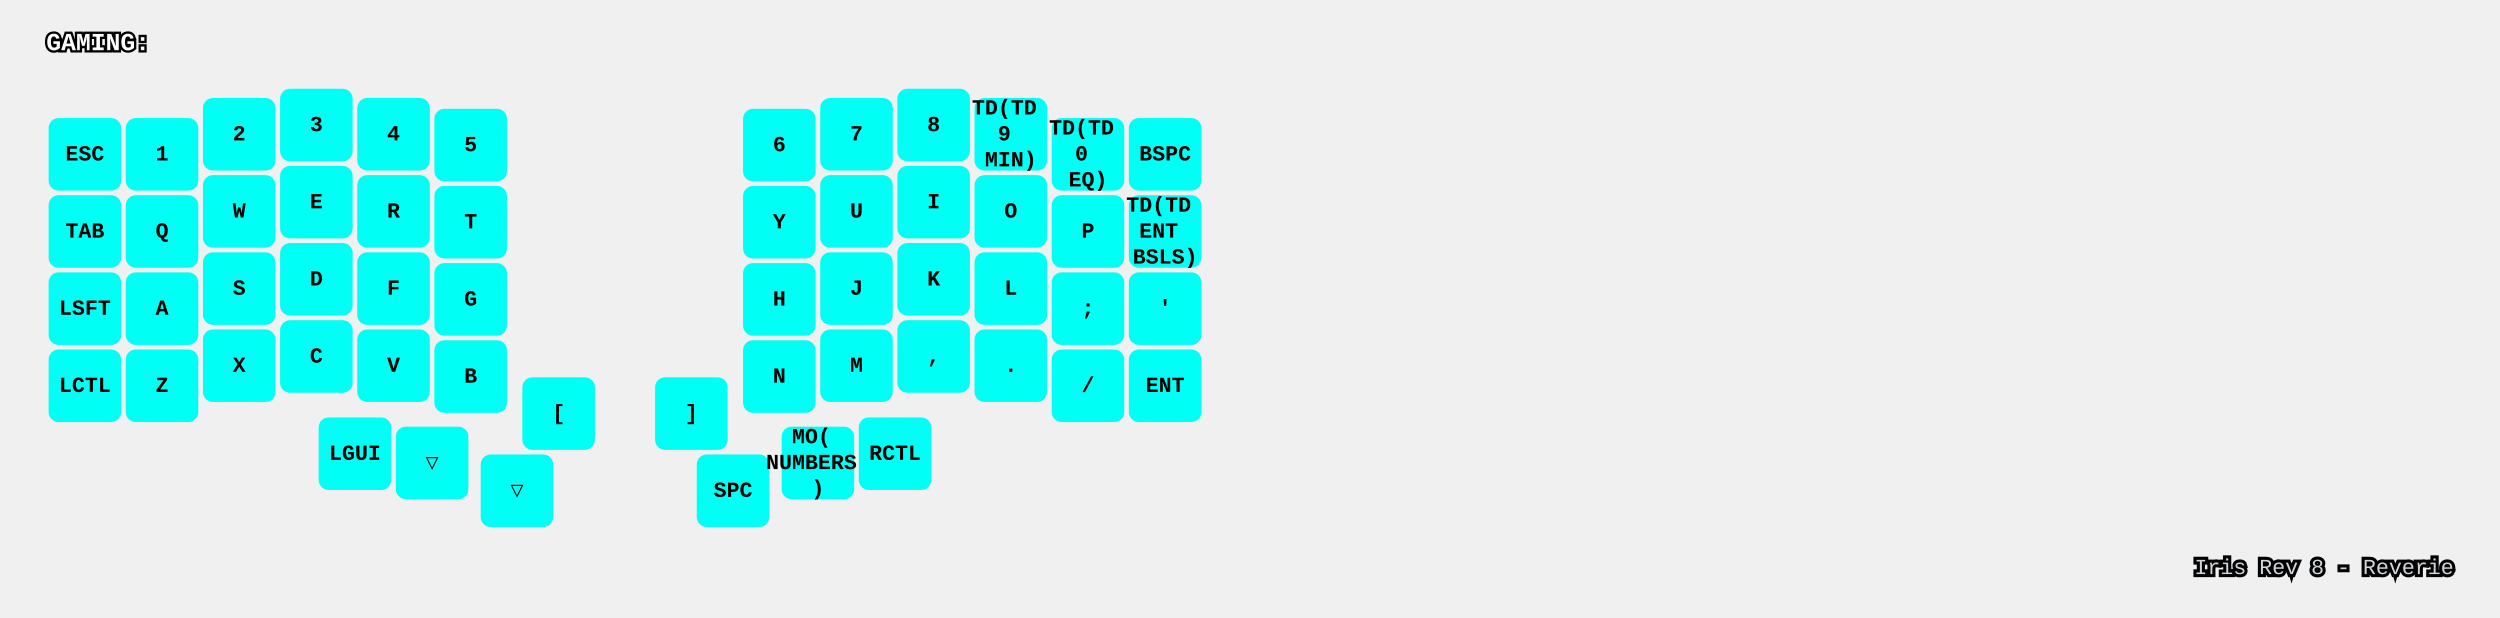
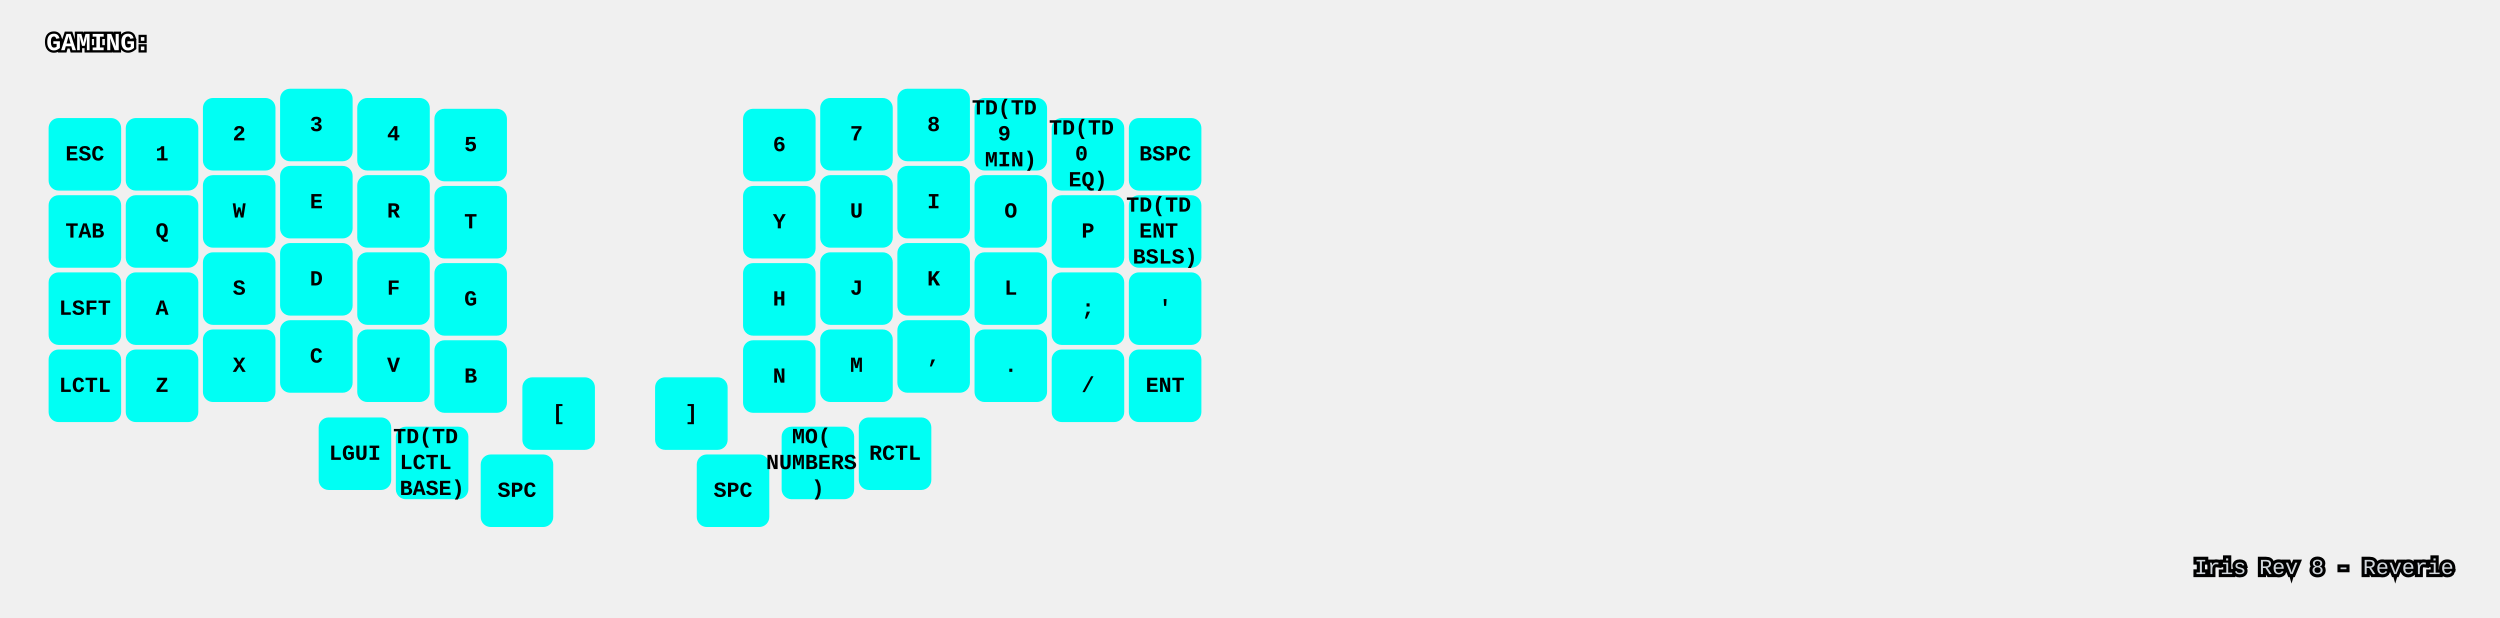
<svg xmlns="http://www.w3.org/2000/svg" width="1620" height="400" viewBox="0 0 1620 400" class="keymap">
  <style>/* inherit to force styles through use tags */
svg path {
    fill: inherit;
}

/* font and background color specifications */
svg.keymap {
    font-family: SFMono-Regular,Consolas,Liberation Mono,Menlo,monospace;
    font-size: 14px;
    font-kerning: normal;
    text-rendering: optimizeLegibility;
    fill: #24292e;
}

/* default key styling */
rect.key {
    fill: #f6f8fa;
}

rect.key, rect.combo {
    stroke: #c9cccf;
    stroke-width: 1;
}

/* default key side styling, only used is draw_key_sides is set */
rect.side {
    filter: brightness(90%);
}

/* color accent for combo boxes */
rect.combo, rect.combo-separate {
    fill: #cdf;
}

/* color accent for held keys */
rect.held, rect.combo.held {
    fill: #fdd;
}

/* color accent for ghost (optional) keys */
rect.ghost, rect.combo.ghost {
    stroke-dasharray: 4, 4;
    stroke-width: 2;
}

text {
    text-anchor: middle;
    dominant-baseline: middle;
}

/* styling for layer labels */
text.label {
    font-weight: bold;
    text-anchor: start;
    stroke: white;
    stroke-width: 4;
    paint-order: stroke;
}

/* styling for optional footer */
text.footer {
    text-anchor: end;
    dominant-baseline: auto;
    stroke: white;
    stroke-width: 4;
    paint-order: stroke;
}

/* styling for combo tap, and key non-tap label text */
text.combo, text.hold, text.shifted, text.left, text.right {
    font-size: 11px;
}

text.hold {
    text-anchor: middle;
    dominant-baseline: auto;
}

text.shifted {
    text-anchor: middle;
    dominant-baseline: hanging;
}

text.left {
    text-anchor: start;
}

text.right {
    text-anchor: end;
}

text.layer-activator {
    text-decoration: underline;
}

/* styling for hold/shifted label text in combo box */
text.combo.hold, text.combo.shifted, text.combo.left, text.combo.right {
    font-size: 8px;
}

/* lighter symbol for transparent keys */
text.trans {
    fill: #7b7e81;
}

/* styling for combo dendrons */
path.combo {
    stroke-width: 1;
    stroke: gray;
    fill: none;
}

/* Start Tabler Icons Cleanup */
/* cannot use height/width with glyphs */
.icon-tabler &gt; path {
    fill: inherit;
    stroke: inherit;
    stroke-width: 2;
}
/* hide tabler's default box */
.icon-tabler &gt; path[stroke="none"][fill="none"] {
    visibility: hidden;
}
/* End Tabler Icons Cleanup */

svg.keymap { fill: #d1d6db; }
rect.key { fill: #3f4750; }
rect.key, rect.combo { stroke: #60666c; }
rect.combo, rect.combo-separate { fill: #1f3d7a; }
rect.held, rect.combo.held { fill: #854747; }
text.label, text.footer { stroke: black; }
text.trans { fill: #7e8184; }
path.combo { stroke: #7f7f7f; }

svg.keymap g.layer-BASE rect.key { fill: #9300ff !important; stroke: #9300ff !important; } /* Star Platinum Purple */ 
svg.keymap g.layer-FUNCTION rect.key { fill: #0fee00 !important; stroke: #0fee00 !important; }  /* Squeeze Toy Alien */ 
svg.keymap g.layer-NUMBERS rect.key { fill: #2000ff !important; stroke: #2000ff !important; }  /* Blue Pencil */ 
svg.keymap g.layer-SYMBOLS rect.key { fill: #ff0000 !important; stroke: #ff0000 !important; } /* Red */ 
svg.keymap g.layer-SYSTEM rect.key { fill: #f6ff00 !important; stroke: #f6ff00 !important; } /* Busy Bee */
svg.keymap g.layer-GAMING rect.key { fill: #00fff4 !important; stroke: #00fff4 !important; } /* Turquoise Blue */ 
svg.keymap g.layer-MACRO rect.key { fill: #ff008e !important; stroke: #ff008e !important; } /* Pink Panther */

/* Make transparent keys have reduced opacity */
rect.ghost { 
  fill: #666666 !important; 
  opacity: 0.3 !important; 
}

/* Better contrast for text on colored backgrounds */
/* Add new layers here: svg.keymap g.layer-NEWLAYER text { fill: #000000; } */

/* Layer title styling - GitHub-friendly colors */
text.label {
  fill: #ffffff !important;
  font-weight: bold !important;
  font-size: 16px !important;
  font-family: Arial, sans-serif !important;
  stroke: #000000 !important;
  stroke-width: 3px !important;
  paint-order: stroke !important;
}

/* Key text styling by layer (excluding labels) */
svg.keymap g.layer-BASE text:not(.label),
svg.keymap g.layer-NUMBERS text:not(.label) {
  fill: #ffffff !important;
  font-weight: bold !important;
  font-size: 14px !important;
}
svg.keymap g.layer-FUNCTION text:not(.label),
svg.keymap g.layer-SYMBOLS text:not(.label),
svg.keymap g.layer-SYSTEM text:not(.label),
svg.keymap g.layer-GAMING text:not(.label),
svg.keymap g.layer-MACRO text:not(.label) {
  fill: #000000 !important;
  font-weight: bold !important;
  font-size: 14px !important;
}

/* Held/accent keys */
rect.held { 
  fill: #ff6b6b !important; 
  opacity: 0.8 !important; 
}

/* Combo styling */
rect.combo { 
  fill: #4ecdc4 !important; 
  opacity: 0.7 !important; 
}
</style>
  <g transform="translate(30, 0)" class="layer-GAMING">
    <text x="0" y="28" class="label" id="GAMING">GAMING:</text>
    <g transform="translate(0, 56)">
      <g transform="translate(25, 44)" class="key keypos-0">
        <rect rx="6" ry="6" x="-23" y="-23" width="46" height="46" class="key" />
        <text x="0" y="0" class="key tap">ESC</text>
      </g>
      <g transform="translate(75, 44)" class="key keypos-1">
        <rect rx="6" ry="6" x="-23" y="-23" width="46" height="46" class="key" />
        <text x="0" y="0" class="key tap">1</text>
      </g>
      <g transform="translate(125, 31)" class="key keypos-2">
        <rect rx="6" ry="6" x="-23" y="-23" width="46" height="46" class="key" />
        <text x="0" y="0" class="key tap">2</text>
      </g>
      <g transform="translate(175, 25)" class="key keypos-3">
        <rect rx="6" ry="6" x="-23" y="-23" width="46" height="46" class="key" />
        <text x="0" y="0" class="key tap">3</text>
      </g>
      <g transform="translate(225, 31)" class="key keypos-4">
        <rect rx="6" ry="6" x="-23" y="-23" width="46" height="46" class="key" />
        <text x="0" y="0" class="key tap">4</text>
      </g>
      <g transform="translate(275, 38)" class="key keypos-5">
        <rect rx="6" ry="6" x="-23" y="-23" width="46" height="46" class="key" />
        <text x="0" y="0" class="key tap">5</text>
      </g>
      <g transform="translate(475, 38)" class="key keypos-6">
        <rect rx="6" ry="6" x="-23" y="-23" width="46" height="46" class="key" />
        <text x="0" y="0" class="key tap">6</text>
      </g>
      <g transform="translate(525, 31)" class="key keypos-7">
        <rect rx="6" ry="6" x="-23" y="-23" width="46" height="46" class="key" />
        <text x="0" y="0" class="key tap">7</text>
      </g>
      <g transform="translate(575, 25)" class="key keypos-8">
        <rect rx="6" ry="6" x="-23" y="-23" width="46" height="46" class="key" />
        <text x="0" y="0" class="key tap">8</text>
      </g>
      <g transform="translate(625, 31)" class="key keypos-9">
        <rect rx="6" ry="6" x="-23" y="-23" width="46" height="46" class="key" />
        <text x="0" y="0" class="key tap">
          <tspan x="0" dy="-1.2em">TD(TD</tspan>
          <tspan x="0" dy="1.2em">9</tspan>
          <tspan x="0" dy="1.2em">MIN)</tspan>
        </text>
      </g>
      <g transform="translate(675, 44)" class="key keypos-10">
        <rect rx="6" ry="6" x="-23" y="-23" width="46" height="46" class="key" />
        <text x="0" y="0" class="key tap">
          <tspan x="0" dy="-1.2em">TD(TD</tspan>
          <tspan x="0" dy="1.2em">0</tspan>
          <tspan x="0" dy="1.2em">EQ)</tspan>
        </text>
      </g>
      <g transform="translate(725, 44)" class="key keypos-11">
        <rect rx="6" ry="6" x="-23" y="-23" width="46" height="46" class="key" />
        <text x="0" y="0" class="key tap">BSPC</text>
      </g>
      <g transform="translate(25, 94)" class="key keypos-12">
        <rect rx="6" ry="6" x="-23" y="-23" width="46" height="46" class="key" />
        <text x="0" y="0" class="key tap">TAB</text>
      </g>
      <g transform="translate(75, 94)" class="key keypos-13">
        <rect rx="6" ry="6" x="-23" y="-23" width="46" height="46" class="key" />
        <text x="0" y="0" class="key tap">Q</text>
      </g>
      <g transform="translate(125, 81)" class="key keypos-14">
        <rect rx="6" ry="6" x="-23" y="-23" width="46" height="46" class="key" />
        <text x="0" y="0" class="key tap">W</text>
      </g>
      <g transform="translate(175, 75)" class="key keypos-15">
        <rect rx="6" ry="6" x="-23" y="-23" width="46" height="46" class="key" />
        <text x="0" y="0" class="key tap">E</text>
      </g>
      <g transform="translate(225, 81)" class="key keypos-16">
        <rect rx="6" ry="6" x="-23" y="-23" width="46" height="46" class="key" />
        <text x="0" y="0" class="key tap">R</text>
      </g>
      <g transform="translate(275, 88)" class="key keypos-17">
        <rect rx="6" ry="6" x="-23" y="-23" width="46" height="46" class="key" />
        <text x="0" y="0" class="key tap">T</text>
      </g>
      <g transform="translate(475, 88)" class="key keypos-18">
        <rect rx="6" ry="6" x="-23" y="-23" width="46" height="46" class="key" />
        <text x="0" y="0" class="key tap">Y</text>
      </g>
      <g transform="translate(525, 81)" class="key keypos-19">
        <rect rx="6" ry="6" x="-23" y="-23" width="46" height="46" class="key" />
        <text x="0" y="0" class="key tap">U</text>
      </g>
      <g transform="translate(575, 75)" class="key keypos-20">
        <rect rx="6" ry="6" x="-23" y="-23" width="46" height="46" class="key" />
        <text x="0" y="0" class="key tap">I</text>
      </g>
      <g transform="translate(625, 81)" class="key keypos-21">
        <rect rx="6" ry="6" x="-23" y="-23" width="46" height="46" class="key" />
        <text x="0" y="0" class="key tap">O</text>
      </g>
      <g transform="translate(675, 94)" class="key keypos-22">
        <rect rx="6" ry="6" x="-23" y="-23" width="46" height="46" class="key" />
        <text x="0" y="0" class="key tap">P</text>
      </g>
      <g transform="translate(725, 94)" class="key keypos-23">
        <rect rx="6" ry="6" x="-23" y="-23" width="46" height="46" class="key" />
        <text x="0" y="0" class="key tap">
          <tspan x="0" dy="-1.2em">TD(TD</tspan>
          <tspan x="0" dy="1.2em">ENT</tspan>
          <tspan x="0" dy="1.2em">BSLS)</tspan>
        </text>
      </g>
      <g transform="translate(25, 144)" class="key keypos-24">
        <rect rx="6" ry="6" x="-23" y="-23" width="46" height="46" class="key" />
        <text x="0" y="0" class="key tap">LSFT</text>
      </g>
      <g transform="translate(75, 144)" class="key keypos-25">
        <rect rx="6" ry="6" x="-23" y="-23" width="46" height="46" class="key" />
        <text x="0" y="0" class="key tap">A</text>
      </g>
      <g transform="translate(125, 131)" class="key keypos-26">
        <rect rx="6" ry="6" x="-23" y="-23" width="46" height="46" class="key" />
        <text x="0" y="0" class="key tap">S</text>
      </g>
      <g transform="translate(175, 125)" class="key keypos-27">
        <rect rx="6" ry="6" x="-23" y="-23" width="46" height="46" class="key" />
        <text x="0" y="0" class="key tap">D</text>
      </g>
      <g transform="translate(225, 131)" class="key keypos-28">
        <rect rx="6" ry="6" x="-23" y="-23" width="46" height="46" class="key" />
        <text x="0" y="0" class="key tap">F</text>
      </g>
      <g transform="translate(275, 138)" class="key keypos-29">
        <rect rx="6" ry="6" x="-23" y="-23" width="46" height="46" class="key" />
        <text x="0" y="0" class="key tap">G</text>
      </g>
      <g transform="translate(475, 138)" class="key keypos-30">
        <rect rx="6" ry="6" x="-23" y="-23" width="46" height="46" class="key" />
        <text x="0" y="0" class="key tap">H</text>
      </g>
      <g transform="translate(525, 131)" class="key keypos-31">
        <rect rx="6" ry="6" x="-23" y="-23" width="46" height="46" class="key" />
        <text x="0" y="0" class="key tap">J</text>
      </g>
      <g transform="translate(575, 125)" class="key keypos-32">
        <rect rx="6" ry="6" x="-23" y="-23" width="46" height="46" class="key" />
        <text x="0" y="0" class="key tap">K</text>
      </g>
      <g transform="translate(625, 131)" class="key keypos-33">
        <rect rx="6" ry="6" x="-23" y="-23" width="46" height="46" class="key" />
        <text x="0" y="0" class="key tap">L</text>
      </g>
      <g transform="translate(675, 144)" class="key keypos-34">
        <rect rx="6" ry="6" x="-23" y="-23" width="46" height="46" class="key" />
        <text x="0" y="0" class="key tap">;</text>
      </g>
      <g transform="translate(725, 144)" class="key keypos-35">
        <rect rx="6" ry="6" x="-23" y="-23" width="46" height="46" class="key" />
        <text x="0" y="0" class="key tap">'</text>
      </g>
      <g transform="translate(25, 194)" class="key keypos-36">
        <rect rx="6" ry="6" x="-23" y="-23" width="46" height="46" class="key" />
        <text x="0" y="0" class="key tap">LCTL</text>
      </g>
      <g transform="translate(75, 194)" class="key keypos-37">
        <rect rx="6" ry="6" x="-23" y="-23" width="46" height="46" class="key" />
        <text x="0" y="0" class="key tap">Z</text>
      </g>
      <g transform="translate(125, 181)" class="key keypos-38">
        <rect rx="6" ry="6" x="-23" y="-23" width="46" height="46" class="key" />
        <text x="0" y="0" class="key tap">X</text>
      </g>
      <g transform="translate(175, 175)" class="key keypos-39">
        <rect rx="6" ry="6" x="-23" y="-23" width="46" height="46" class="key" />
        <text x="0" y="0" class="key tap">C</text>
      </g>
      <g transform="translate(225, 181)" class="key keypos-40">
        <rect rx="6" ry="6" x="-23" y="-23" width="46" height="46" class="key" />
        <text x="0" y="0" class="key tap">V</text>
      </g>
      <g transform="translate(275, 188)" class="key keypos-41">
        <rect rx="6" ry="6" x="-23" y="-23" width="46" height="46" class="key" />
        <text x="0" y="0" class="key tap">B</text>
      </g>
      <g transform="translate(332, 212)" class="key keypos-42">
        <rect rx="6" ry="6" x="-23" y="-23" width="46" height="46" class="key" />
        <text x="0" y="0" class="key tap">[</text>
      </g>
      <g transform="translate(418, 212)" class="key keypos-43">
        <rect rx="6" ry="6" x="-23" y="-23" width="46" height="46" class="key" />
        <text x="0" y="0" class="key tap">]</text>
      </g>
      <g transform="translate(475, 188)" class="key keypos-44">
        <rect rx="6" ry="6" x="-23" y="-23" width="46" height="46" class="key" />
        <text x="0" y="0" class="key tap">N</text>
      </g>
      <g transform="translate(525, 181)" class="key keypos-45">
        <rect rx="6" ry="6" x="-23" y="-23" width="46" height="46" class="key" />
        <text x="0" y="0" class="key tap">M</text>
      </g>
      <g transform="translate(575, 175)" class="key keypos-46">
        <rect rx="6" ry="6" x="-23" y="-23" width="46" height="46" class="key" />
        <text x="0" y="0" class="key tap">,</text>
      </g>
      <g transform="translate(625, 181)" class="key keypos-47">
        <rect rx="6" ry="6" x="-23" y="-23" width="46" height="46" class="key" />
        <text x="0" y="0" class="key tap">.</text>
      </g>
      <g transform="translate(675, 194)" class="key keypos-48">
        <rect rx="6" ry="6" x="-23" y="-23" width="46" height="46" class="key" />
        <text x="0" y="0" class="key tap">/</text>
      </g>
      <g transform="translate(725, 194)" class="key keypos-49">
        <rect rx="6" ry="6" x="-23" y="-23" width="46" height="46" class="key" />
        <text x="0" y="0" class="key tap">ENT</text>
      </g>
      <g transform="translate(200, 238)" class="key keypos-50">
        <rect rx="6" ry="6" x="-23" y="-23" width="46" height="46" class="key" />
        <text x="0" y="0" class="key tap">LGUI</text>
      </g>
-       <g transform="translate(250, 244)" class="key trans keypos-51">
-         <rect rx="6" ry="6" x="-23" y="-23" width="46" height="46" class="key trans" />
-         <text x="0" y="0" class="key trans tap">▽</text>
-       </g>
-       <g transform="translate(305, 262)" class="key trans keypos-52">
-         <rect rx="6" ry="6" x="-23" y="-23" width="46" height="46" class="key trans" />
-         <text x="0" y="0" class="key trans tap">▽</text>
+       <g transform="translate(250, 244)" class="key keypos-51">
+         <rect rx="6" ry="6" x="-23" y="-23" width="46" height="46" class="key" />
+         <text x="0" y="0" class="key tap">
+           <tspan x="0" dy="-1.2em">TD(TD</tspan>
+           <tspan x="0" dy="1.2em">LCTL</tspan>
+           <tspan x="0" dy="1.2em">BASE)</tspan>
+         </text>
+       </g>
+       <g transform="translate(305, 262)" class="key keypos-52">
+         <rect rx="6" ry="6" x="-23" y="-23" width="46" height="46" class="key" />
+         <text x="0" y="0" class="key tap">SPC</text>
      </g>
      <g transform="translate(445, 262)" class="key keypos-53">
        <rect rx="6" ry="6" x="-23" y="-23" width="46" height="46" class="key" />
        <text x="0" y="0" class="key tap">SPC</text>
      </g>
      <g transform="translate(500, 244)" class="key keypos-54">
        <rect rx="6" ry="6" x="-23" y="-23" width="46" height="46" class="key" />
        <text x="0" y="0" class="key tap">
          <tspan x="0" dy="-1.2em">MO(</tspan>
          <tspan x="0" dy="1.2em">NUMBERS</tspan>
          <tspan x="0" dy="1.2em">)</tspan>
        </text>
      </g>
      <g transform="translate(550, 238)" class="key keypos-55">
        <rect rx="6" ry="6" x="-23" y="-23" width="46" height="46" class="key" />
        <text x="0" y="0" class="key tap">RCTL</text>
      </g>
    </g>
  </g>
  <text x="1590.0" y="372.0" class="footer">Iris Rev 8 - Reverie</text>
</svg>
